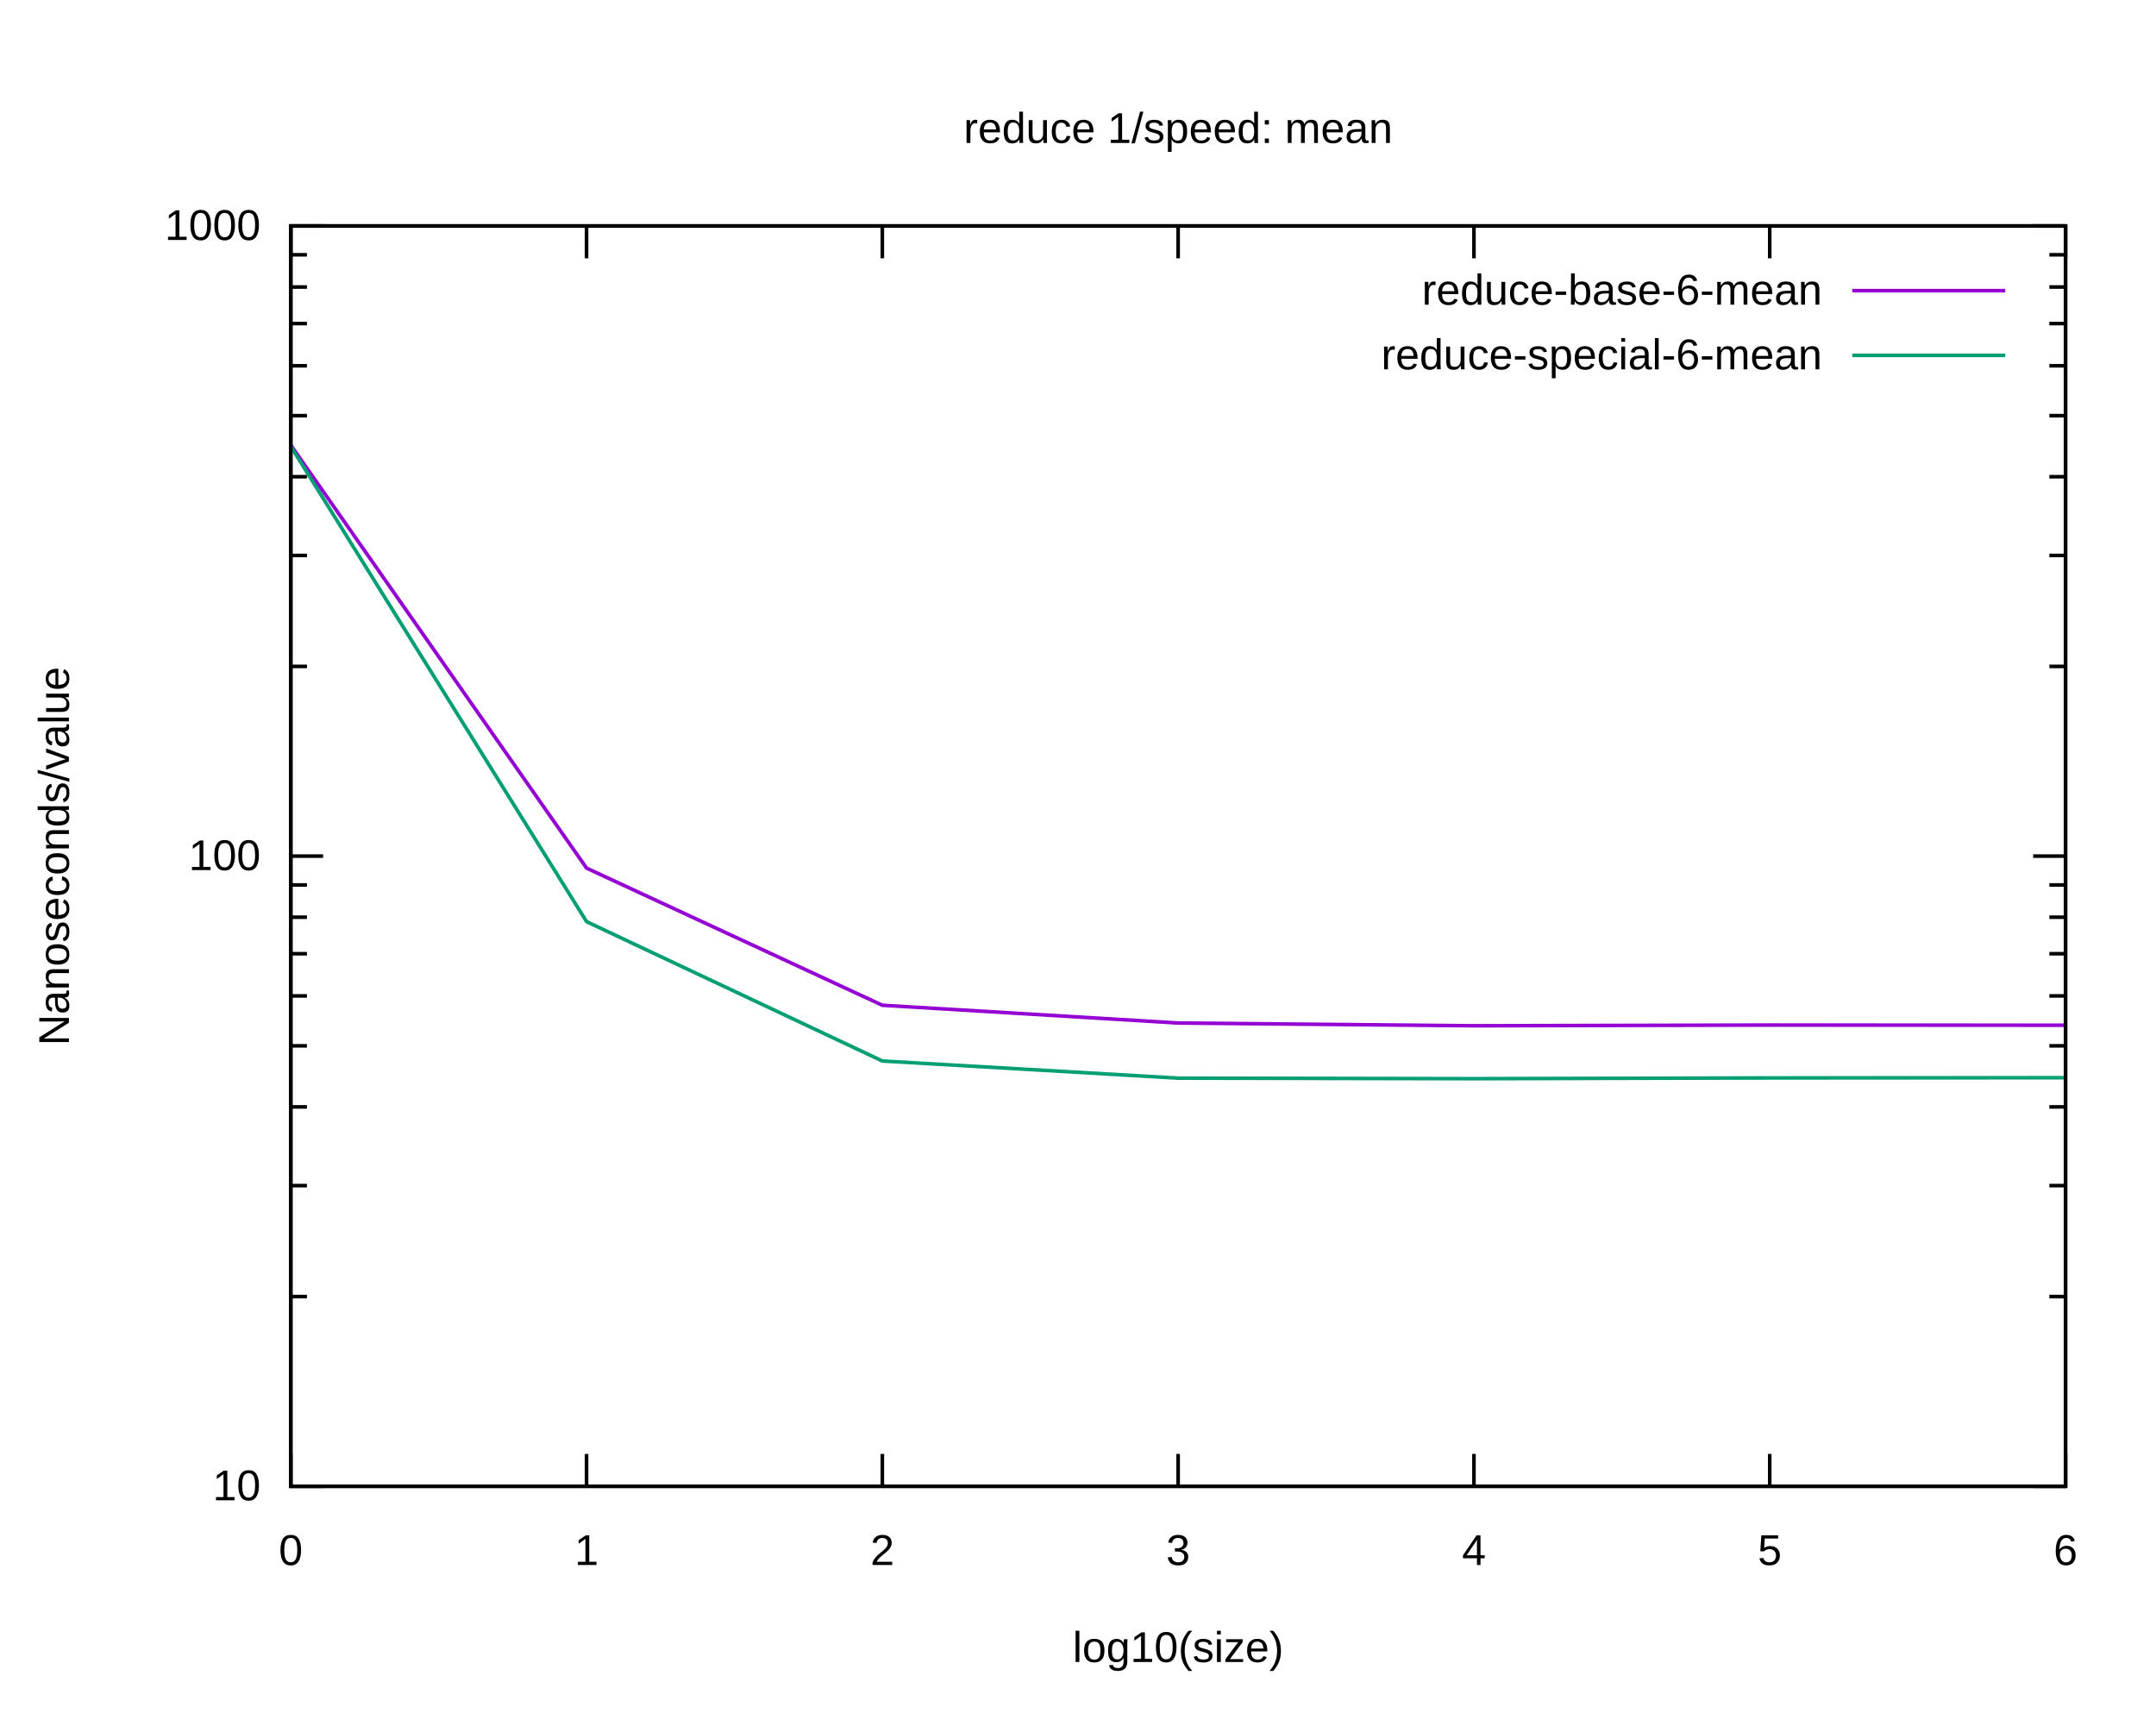
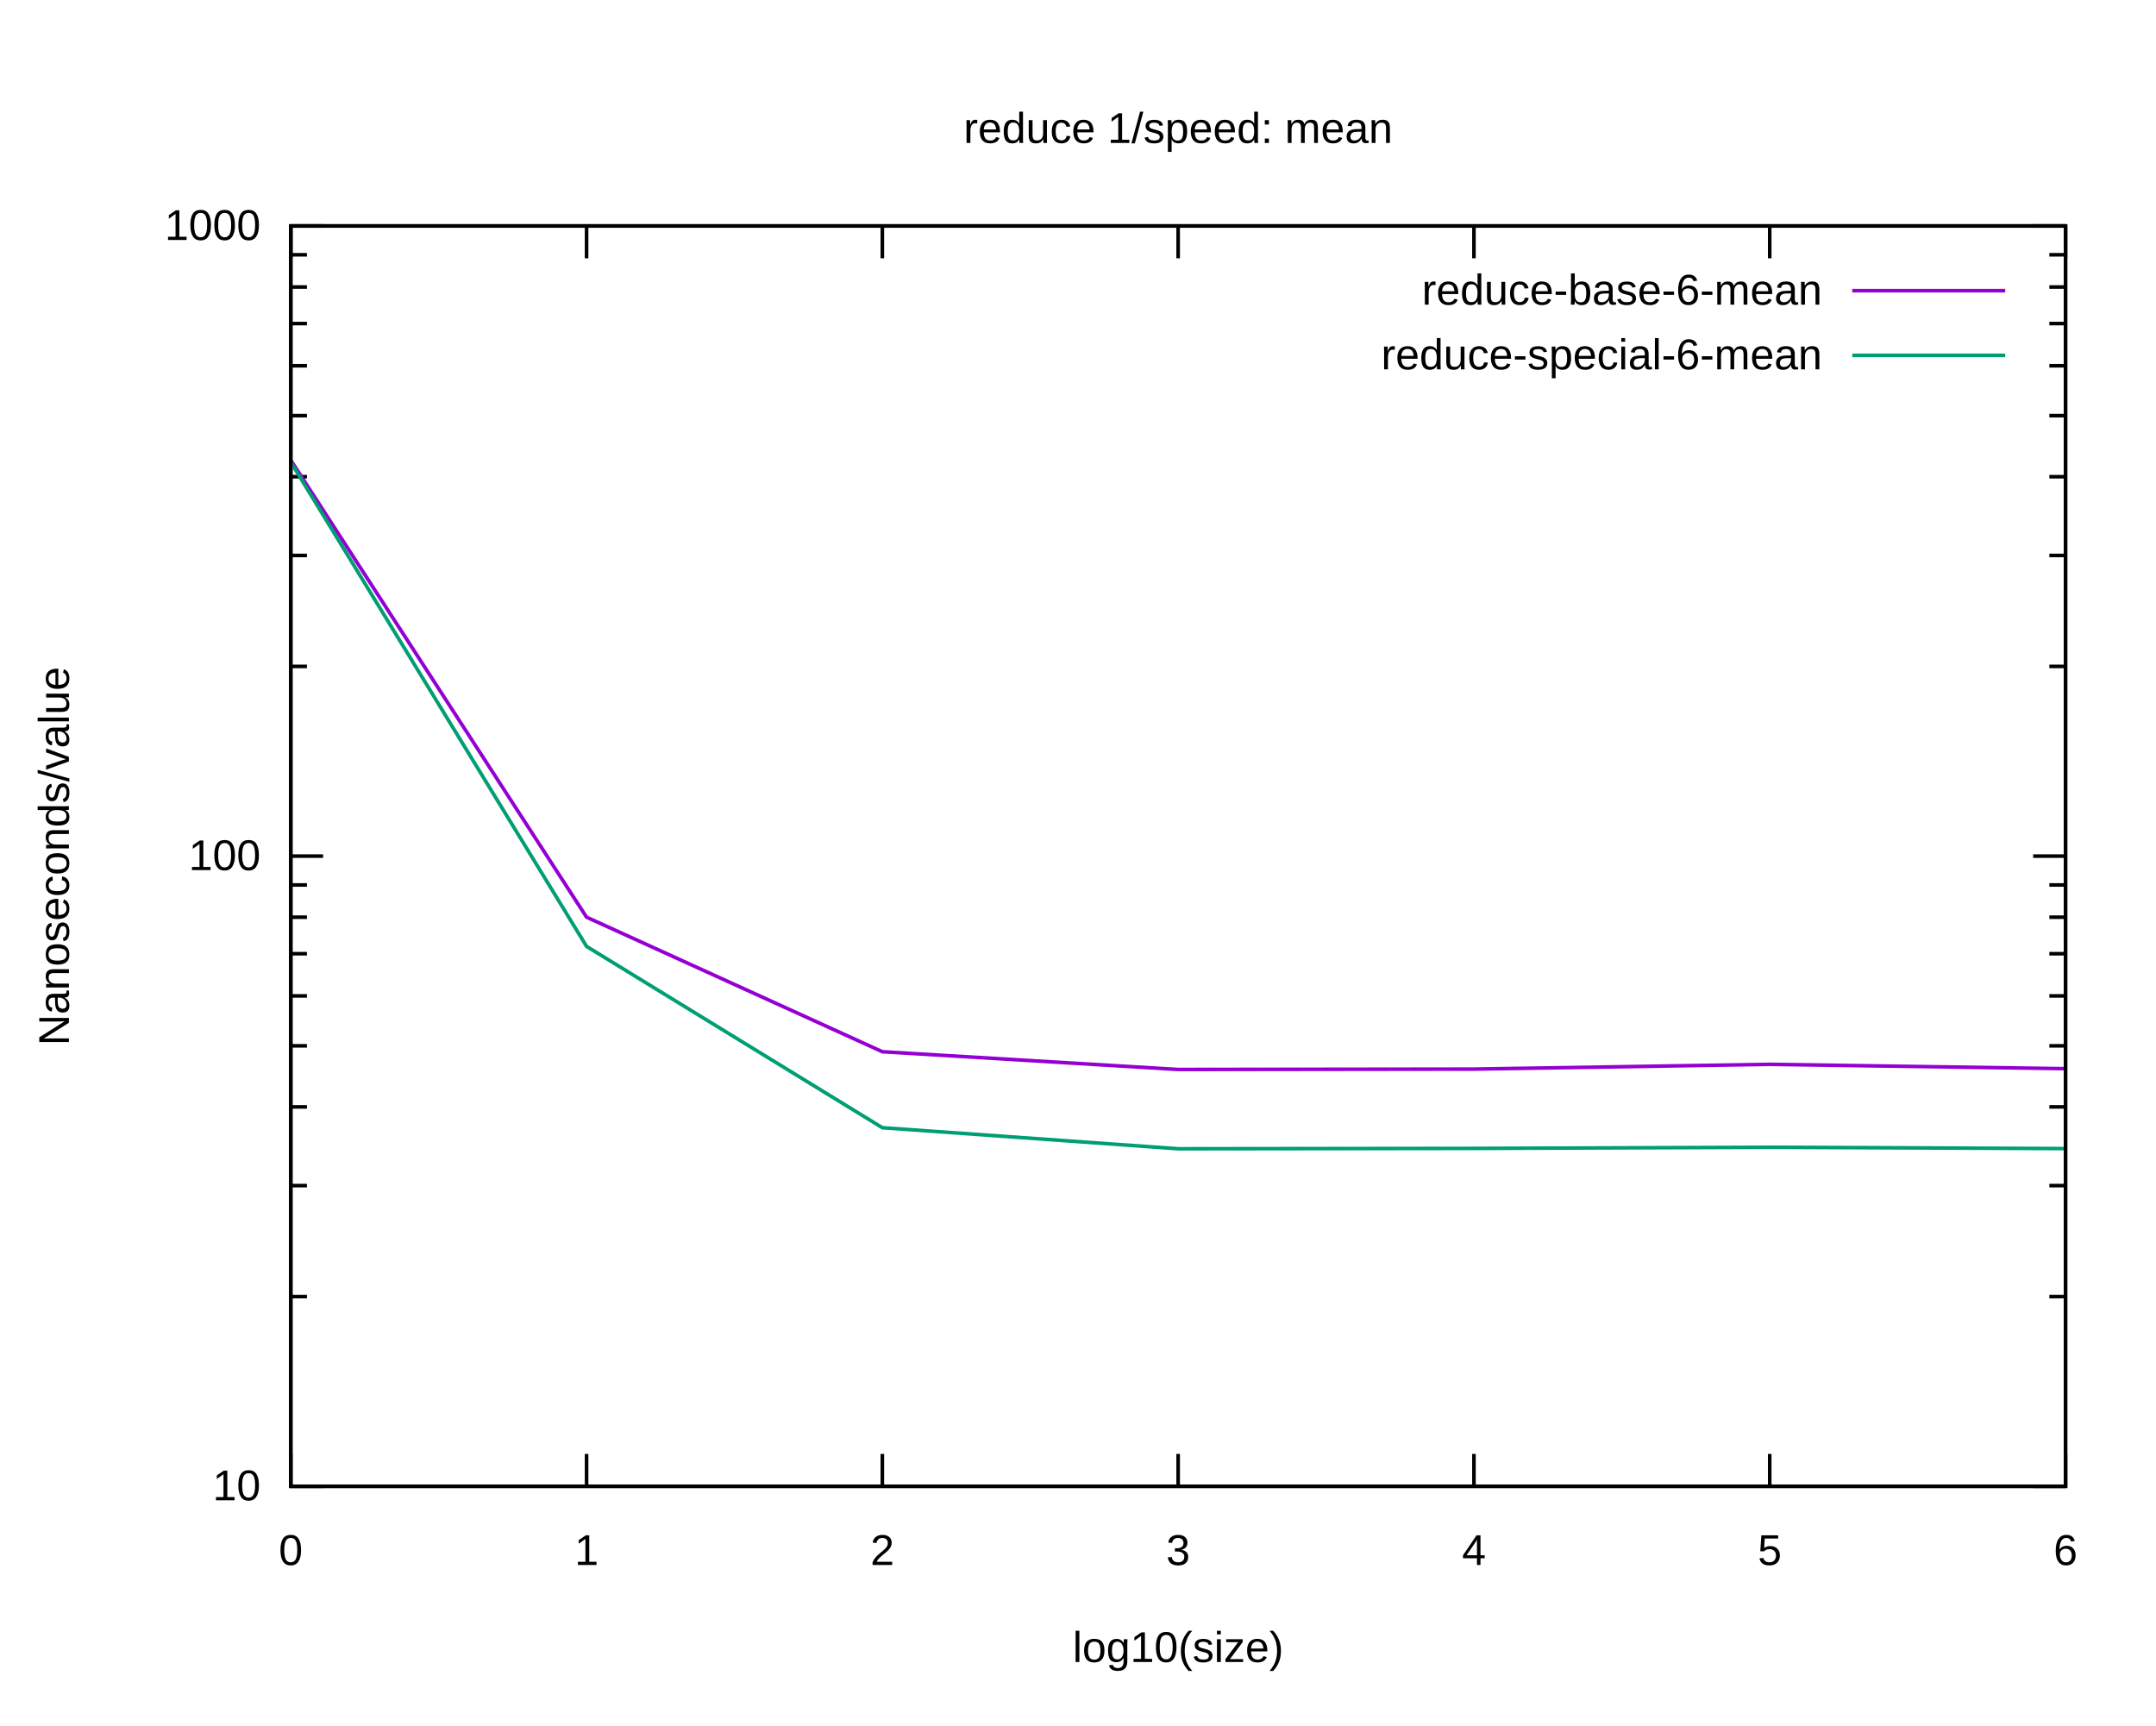
<svg xmlns="http://www.w3.org/2000/svg" xmlns:xlink="http://www.w3.org/1999/xlink" viewBox="0 0 600 480">
  <g id="gnuplot_canvas">
    <rect x="0" y="0" width="600" height="480" fill="none" />
    <defs>
      <circle id="gpDot" r="0.5" stroke-width="0.5" stroke="currentColor" />
      <path id="gpPt0" stroke-width="0.222" stroke="currentColor" d="M-1,0 h2 M0,-1 v2" />
      <path id="gpPt1" stroke-width="0.222" stroke="currentColor" d="M-1,-1 L1,1 M1,-1 L-1,1" />
      <path id="gpPt2" stroke-width="0.222" stroke="currentColor" d="M-1,0 L1,0 M0,-1 L0,1 M-1,-1 L1,1 M-1,1 L1,-1" />
      <rect id="gpPt3" stroke-width="0.222" stroke="currentColor" x="-1" y="-1" width="2" height="2" />
      <rect id="gpPt4" stroke-width="0.222" stroke="currentColor" fill="currentColor" x="-1" y="-1" width="2" height="2" />
      <circle id="gpPt5" stroke-width="0.222" stroke="currentColor" cx="0" cy="0" r="1" />
      <use xlink:href="#gpPt5" id="gpPt6" fill="currentColor" stroke="none" />
      <path id="gpPt7" stroke-width="0.222" stroke="currentColor" d="M0,-1.33 L-1.33,0.67 L1.33,0.67 z" />
      <use xlink:href="#gpPt7" id="gpPt8" fill="currentColor" stroke="none" />
      <use xlink:href="#gpPt7" id="gpPt9" stroke="currentColor" transform="rotate(180)" />
      <use xlink:href="#gpPt9" id="gpPt10" fill="currentColor" stroke="none" />
      <use xlink:href="#gpPt3" id="gpPt11" stroke="currentColor" transform="rotate(45)" />
      <use xlink:href="#gpPt11" id="gpPt12" fill="currentColor" stroke="none" />
      <path id="gpPt13" stroke-width="0.222" stroke="currentColor" d="M0,1.330 L1.265,0.411 L0.782,-1.067 L-0.782,-1.076 L-1.265,0.411 z" />
      <use xlink:href="#gpPt13" id="gpPt14" fill="currentColor" stroke="none" />
      <filter id="textbox" filterUnits="objectBoundingBox" x="0" y="0" height="1" width="1">
        <feFlood flood-color="white" flood-opacity="1" result="bgnd" />
        <feComposite in="SourceGraphic" in2="bgnd" operator="atop" />
      </filter>
      <filter id="greybox" filterUnits="objectBoundingBox" x="0" y="0" height="1" width="1">
        <feFlood flood-color="lightgrey" flood-opacity="1" result="grey" />
        <feComposite in="SourceGraphic" in2="grey" operator="atop" />
      </filter>
    </defs>
    <g fill="none" color="white" stroke="currentColor" stroke-width="1.00" stroke-linecap="butt" stroke-linejoin="miter">
</g>
    <g fill="none" color="black" stroke="currentColor" stroke-width="1.00" stroke-linecap="butt" stroke-linejoin="miter">
      <path stroke="black" d="M80.92,413.54 L89.92,413.54 M574.82,413.54 L565.82,413.54  " />
      <g transform="translate(72.53,417.44)" stroke="none" fill="black" font-family="Arial" font-size="12.00" text-anchor="end">
        <text>
          <tspan font-family="Arial"> 10</tspan>
        </text>
      </g>
    </g>
    <g fill="none" color="black" stroke="currentColor" stroke-width="1.00" stroke-linecap="butt" stroke-linejoin="miter">
      <path stroke="black" d="M80.92,360.76 L85.42,360.76 M574.82,360.76 L570.32,360.76 M80.92,329.88 L85.42,329.88 M574.82,329.88 L570.32,329.88   M80.92,307.98 L85.42,307.98 M574.82,307.98 L570.32,307.98 M80.92,290.99 L85.42,290.99 M574.82,290.99 L570.32,290.99   M80.92,277.10 L85.42,277.10 M574.82,277.10 L570.32,277.10 M80.92,265.36 L85.42,265.36 M574.82,265.36 L570.32,265.36   M80.92,255.20 L85.42,255.20 M574.82,255.20 L570.32,255.20 M80.92,246.23 L85.42,246.23 M574.82,246.23 L570.32,246.23   M80.92,238.20 L89.92,238.20 M574.82,238.20 L565.82,238.20  " />
      <g transform="translate(72.53,242.10)" stroke="none" fill="black" font-family="Arial" font-size="12.00" text-anchor="end">
        <text>
          <tspan font-family="Arial"> 100</tspan>
        </text>
      </g>
    </g>
    <g fill="none" color="black" stroke="currentColor" stroke-width="1.00" stroke-linecap="butt" stroke-linejoin="miter">
      <path stroke="black" d="M80.92,185.42 L85.42,185.42 M574.82,185.42 L570.32,185.42 M80.92,154.55 L85.42,154.55 M574.82,154.55 L570.32,154.55   M80.92,132.64 L85.42,132.64 M574.82,132.64 L570.32,132.64 M80.92,115.65 L85.42,115.65 M574.82,115.65 L570.32,115.65   M80.92,101.77 L85.42,101.77 M574.82,101.77 L570.32,101.77 M80.92,90.03 L85.42,90.03 M574.82,90.03 L570.32,90.03   M80.92,79.86 L85.42,79.86 M574.82,79.86 L570.32,79.86 M80.92,70.89 L85.42,70.89 M574.82,70.89 L570.32,70.89   M80.92,62.87 L89.92,62.87 M574.82,62.87 L565.82,62.87  " />
      <g transform="translate(72.53,66.77)" stroke="none" fill="black" font-family="Arial" font-size="12.00" text-anchor="end">
        <text>
          <tspan font-family="Arial"> 1000</tspan>
        </text>
      </g>
    </g>
    <g fill="none" color="black" stroke="currentColor" stroke-width="1.00" stroke-linecap="butt" stroke-linejoin="miter">
      <path stroke="black" d="M80.92,413.54 L80.92,404.54 M80.92,62.87 L80.92,71.87  " />
      <g transform="translate(80.92,435.44)" stroke="none" fill="black" font-family="Arial" font-size="12.00" text-anchor="middle">
        <text>
          <tspan font-family="Arial"> 0</tspan>
        </text>
      </g>
    </g>
    <g fill="none" color="black" stroke="currentColor" stroke-width="1.00" stroke-linecap="butt" stroke-linejoin="miter">
      <path stroke="black" d="M163.24,413.54 L163.24,404.54 M163.24,62.87 L163.24,71.87  " />
      <g transform="translate(163.24,435.44)" stroke="none" fill="black" font-family="Arial" font-size="12.00" text-anchor="middle">
        <text>
          <tspan font-family="Arial"> 1</tspan>
        </text>
      </g>
    </g>
    <g fill="none" color="black" stroke="currentColor" stroke-width="1.00" stroke-linecap="butt" stroke-linejoin="miter">
      <path stroke="black" d="M245.55,413.54 L245.55,404.54 M245.55,62.87 L245.55,71.87  " />
      <g transform="translate(245.55,435.44)" stroke="none" fill="black" font-family="Arial" font-size="12.00" text-anchor="middle">
        <text>
          <tspan font-family="Arial"> 2</tspan>
        </text>
      </g>
    </g>
    <g fill="none" color="black" stroke="currentColor" stroke-width="1.00" stroke-linecap="butt" stroke-linejoin="miter">
      <path stroke="black" d="M327.87,413.54 L327.87,404.54 M327.87,62.87 L327.87,71.87  " />
      <g transform="translate(327.87,435.44)" stroke="none" fill="black" font-family="Arial" font-size="12.00" text-anchor="middle">
        <text>
          <tspan font-family="Arial"> 3</tspan>
        </text>
      </g>
    </g>
    <g fill="none" color="black" stroke="currentColor" stroke-width="1.00" stroke-linecap="butt" stroke-linejoin="miter">
      <path stroke="black" d="M410.19,413.54 L410.19,404.54 M410.19,62.87 L410.19,71.87  " />
      <g transform="translate(410.19,435.44)" stroke="none" fill="black" font-family="Arial" font-size="12.00" text-anchor="middle">
        <text>
          <tspan font-family="Arial"> 4</tspan>
        </text>
      </g>
    </g>
    <g fill="none" color="black" stroke="currentColor" stroke-width="1.00" stroke-linecap="butt" stroke-linejoin="miter">
      <path stroke="black" d="M492.50,413.54 L492.50,404.54 M492.50,62.87 L492.50,71.87  " />
      <g transform="translate(492.50,435.44)" stroke="none" fill="black" font-family="Arial" font-size="12.00" text-anchor="middle">
        <text>
          <tspan font-family="Arial"> 5</tspan>
        </text>
      </g>
    </g>
    <g fill="none" color="black" stroke="currentColor" stroke-width="1.00" stroke-linecap="butt" stroke-linejoin="miter">
      <path stroke="black" d="M574.82,413.54 L574.82,404.54 M574.82,62.87 L574.82,71.87  " />
      <g transform="translate(574.82,435.44)" stroke="none" fill="black" font-family="Arial" font-size="12.00" text-anchor="middle">
        <text>
          <tspan font-family="Arial"> 6</tspan>
        </text>
      </g>
    </g>
    <g fill="none" color="black" stroke="currentColor" stroke-width="1.00" stroke-linecap="butt" stroke-linejoin="miter">
</g>
    <g fill="none" color="black" stroke="currentColor" stroke-width="1.00" stroke-linecap="butt" stroke-linejoin="miter">
      <path stroke="black" d="M80.92,62.87 L80.92,413.54 L574.82,413.54 L574.82,62.87 L80.92,62.87 Z  " />
    </g>
    <g fill="none" color="black" stroke="currentColor" stroke-width="1.00" stroke-linecap="butt" stroke-linejoin="miter">
      <g transform="translate(19.18,238.21) rotate(270)" stroke="none" fill="black" font-family="Arial" font-size="12.00" text-anchor="middle">
        <text>
          <tspan font-family="Arial">Nanoseconds/value</tspan>
        </text>
      </g>
    </g>
    <g fill="none" color="black" stroke="currentColor" stroke-width="1.00" stroke-linecap="butt" stroke-linejoin="miter">
      <g transform="translate(327.87,462.44)" stroke="none" fill="black" font-family="Arial" font-size="12.00" text-anchor="middle">
        <text>
          <tspan font-family="Arial">log10(size)</tspan>
        </text>
      </g>
    </g>
    <g fill="none" color="black" stroke="currentColor" stroke-width="1.00" stroke-linecap="butt" stroke-linejoin="miter">
</g>
    <g id="gnuplot_plot_1">
      <g fill="none" color="black" stroke="currentColor" stroke-width="1.00" stroke-linecap="butt" stroke-linejoin="miter">
        <g transform="translate(507.09,84.77)" stroke="none" fill="black" font-family="Arial" font-size="12.00" text-anchor="end">
          <text>
            <tspan font-family="Arial">reduce-base-6-mean</tspan>
          </text>
        </g>
      </g>
      <g fill="none" color="black" stroke="currentColor" stroke-width="1.00" stroke-linecap="butt" stroke-linejoin="miter">
-         <path stroke="rgb(148,   0, 211)" d="M515.48,80.87 L558.04,80.87 M80.92,123.84 L163.24,241.55 L245.55,279.70 L327.87,284.64 L410.19,285.41 L492.50,285.21   L574.82,285.26  " />
+         <path stroke="rgb(148,   0, 211)" d="M515.48,80.87 L558.04,80.87 M80.92,128.03 L163.24,255.20 L245.55,292.63 L327.87,297.57 L410.19,297.46 L492.50,296.14   L574.82,297.35  " />
      </g>
    </g>
    <g id="gnuplot_plot_2">
      <g fill="none" color="black" stroke="currentColor" stroke-width="1.00" stroke-linecap="butt" stroke-linejoin="miter">
        <g transform="translate(507.09,102.77)" stroke="none" fill="black" font-family="Arial" font-size="12.00" text-anchor="end">
          <text>
            <tspan font-family="Arial">reduce-special-6-mean</tspan>
          </text>
        </g>
      </g>
      <g fill="none" color="black" stroke="currentColor" stroke-width="1.00" stroke-linecap="butt" stroke-linejoin="miter">
-         <path stroke="rgb(  0, 158, 115)" d="M515.48,98.87 L558.04,98.87 M80.92,124.18 L163.24,256.44 L245.55,295.21 L327.87,299.98 L410.19,300.13 L492.50,299.92   L574.82,299.86  " />
+         <path stroke="rgb(  0, 158, 115)" d="M515.48,98.87 L558.04,98.87 M80.92,128.57 L163.24,263.33 L245.55,313.77 L327.87,319.63 L410.19,319.53 L492.50,319.21   L574.82,319.58  " />
      </g>
    </g>
    <g fill="none" color="white" stroke="rgb(  0, 158, 115)" stroke-width="2.00" stroke-linecap="butt" stroke-linejoin="miter">
</g>
    <g fill="none" color="black" stroke="currentColor" stroke-width="2.00" stroke-linecap="butt" stroke-linejoin="miter">
</g>
    <g fill="none" color="black" stroke="black" stroke-width="1.00" stroke-linecap="butt" stroke-linejoin="miter">
</g>
    <g fill="none" color="black" stroke="currentColor" stroke-width="1.00" stroke-linecap="butt" stroke-linejoin="miter">
      <path stroke="black" d="M80.92,62.87 L80.92,413.54 L574.82,413.54 L574.82,62.87 L80.92,62.87 Z  " />
    </g>
    <g fill="none" color="black" stroke="currentColor" stroke-width="1.00" stroke-linecap="butt" stroke-linejoin="miter">
      <g transform="translate(327.87,39.77)" stroke="none" fill="black" font-family="Arial" font-size="12.00" text-anchor="middle">
        <text>
          <tspan font-family="Arial">reduce 1/speed: mean</tspan>
        </text>
      </g>
    </g>
    <g fill="none" color="black" stroke="currentColor" stroke-width="1.00" stroke-linecap="butt" stroke-linejoin="miter">
</g>
  </g>
</svg>
